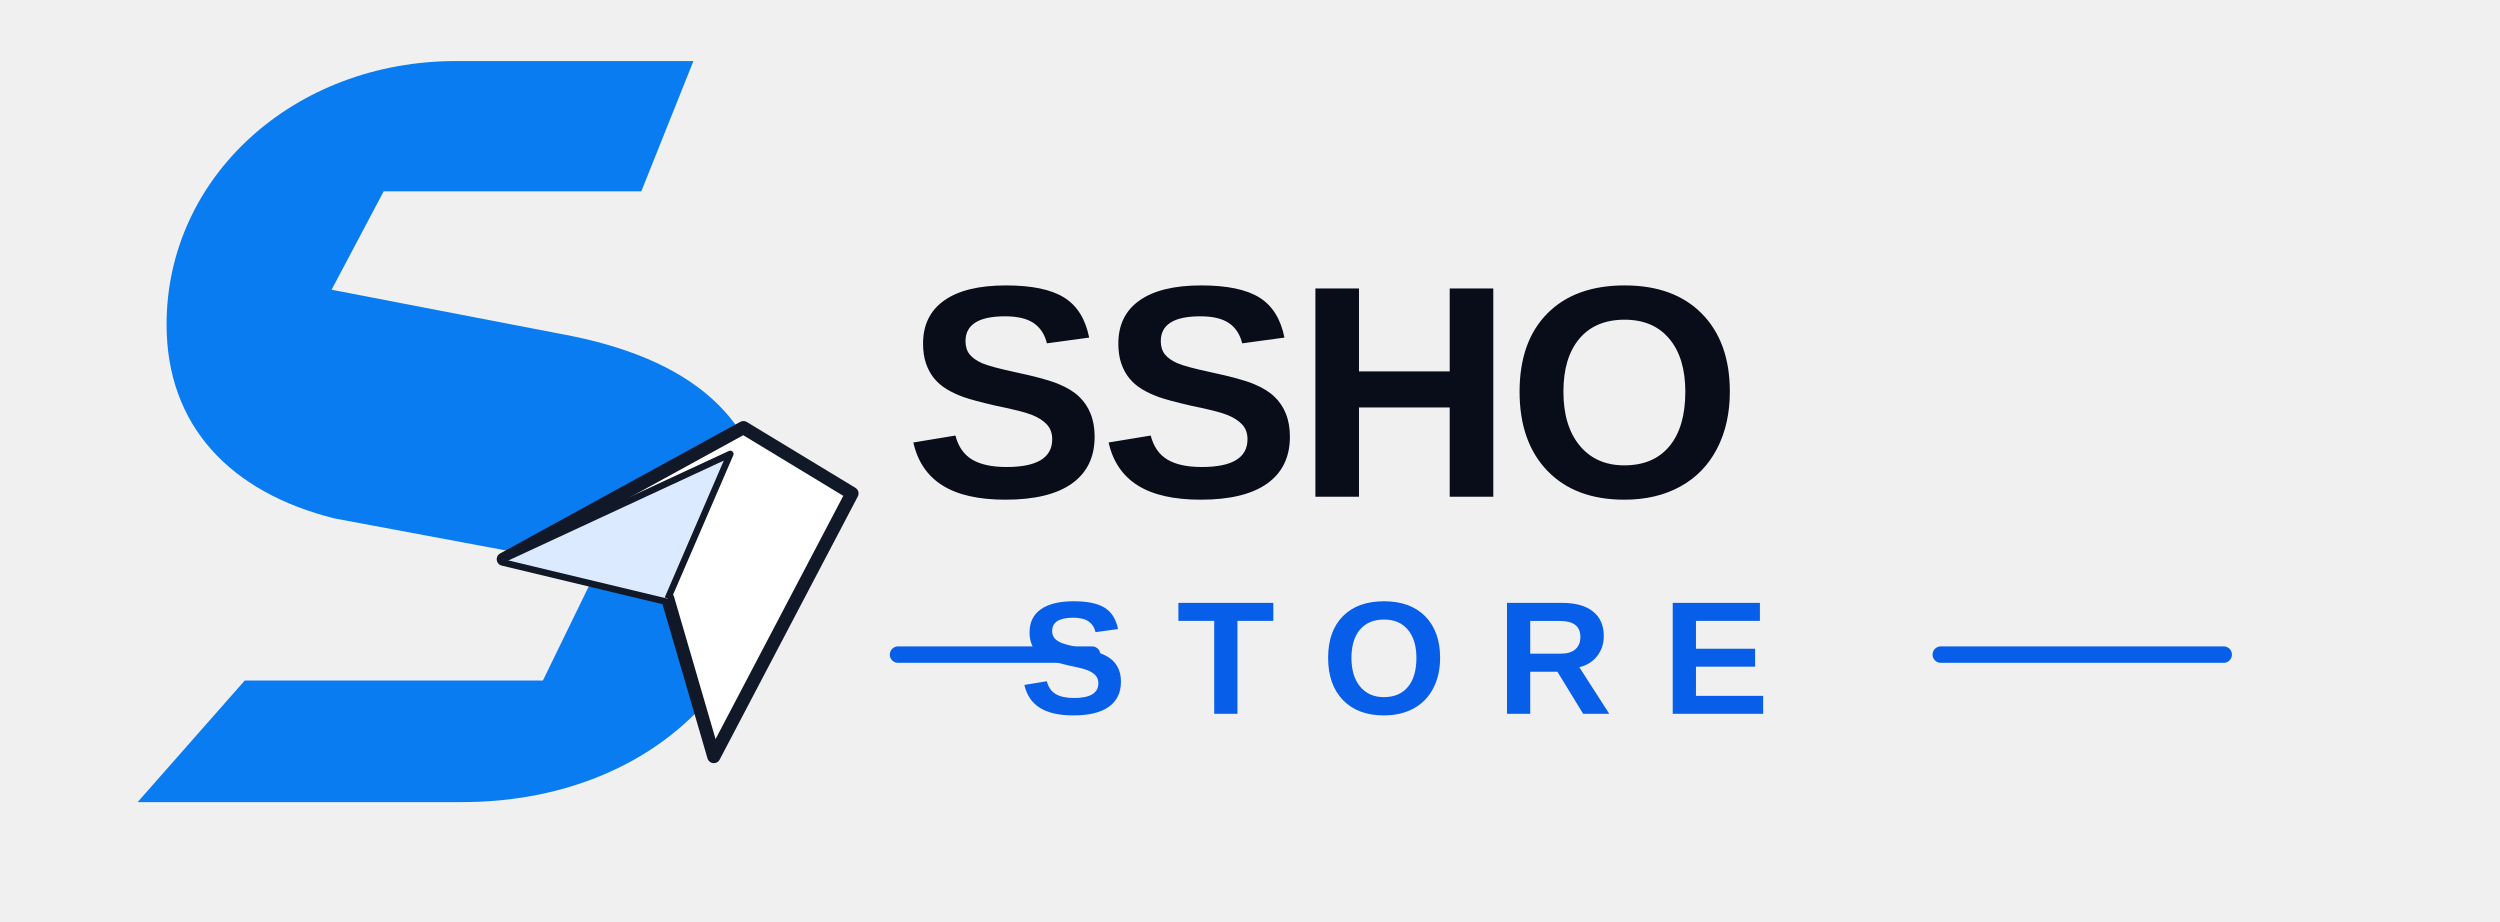
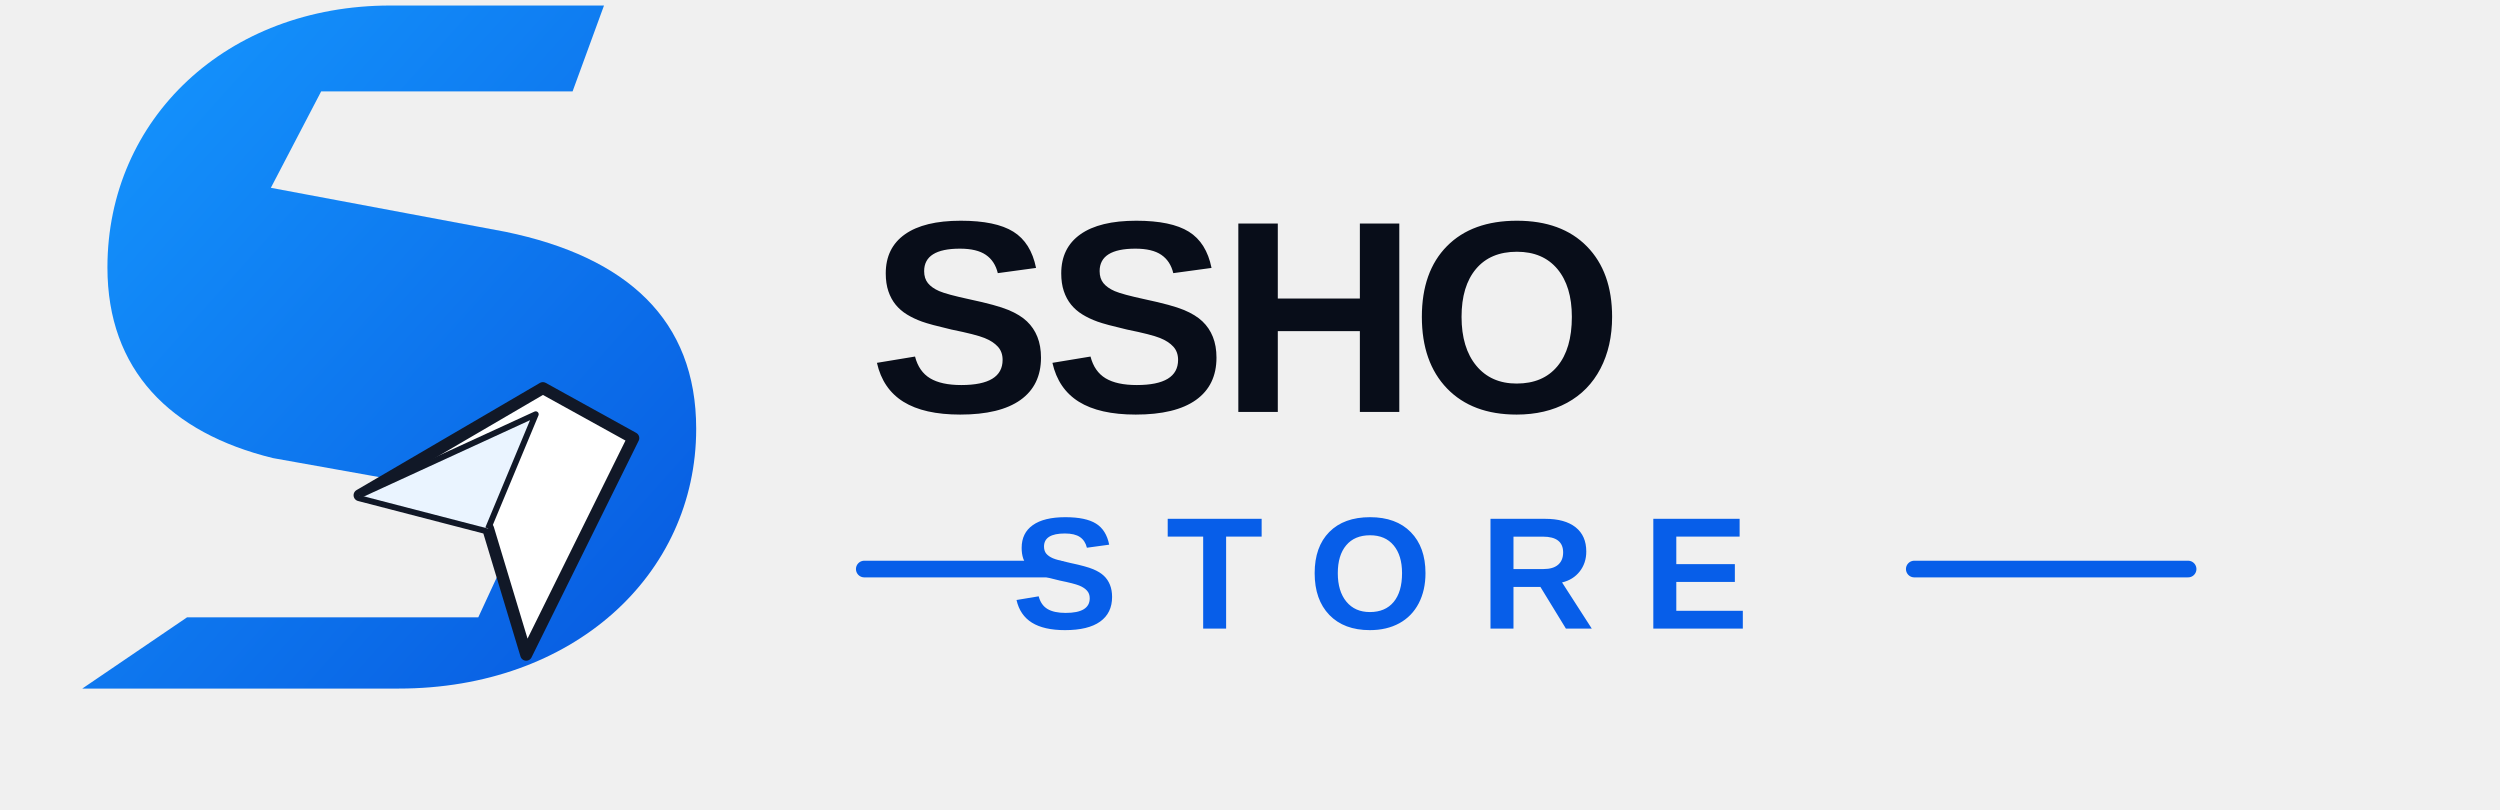
- <svg xmlns="http://www.w3.org/2000/svg" viewBox="0 0 760 280" role="img" aria-labelledby="title">
-   <g transform="translate(26 15)">
-     <path d="M210 12H128C72 12 28 52 28 103c0 35 22 58 58 67l91 17-19 39H55L18 268h112c62 0 106-40 106-92 0-38-24-60-68-69l-83-16 18-34h89z" fill="#087cf0" transform="translate(0 -7) scale(.88)" />
-     <path d="M205 117 132 157 182 169 196 217 238 137 205 117Z" fill="#fff" stroke="#111827" stroke-width="4" stroke-linejoin="round" transform="translate(-5 -2)" />
-     <path d="m132 157 69-32-19 44" fill="#dbeafe" stroke="#111827" stroke-width="2" stroke-linejoin="round" transform="translate(-5 -2)" />
+ <svg xmlns="http://www.w3.org/2000/svg" viewBox="0 0 1050 340" role="img" aria-labelledby="title desc">
+   <defs>
+     <linearGradient id="blue" x1="0" y1="0" x2="1" y2="1">
+       <stop offset="0" stop-color="#1598ff" />
+       <stop offset="1" stop-color="#0758df" />
+     </linearGradient>
+   </defs>
+   <g transform="translate(12 6)">
+     <path d="M286 14H184C106 14 49 68 49 139c0 49 30 79 79 91l123 22-25 54H87L37 340h151c83 0 142-54 142-124 0-52-33-82-91-94l-112-21 24-46h120z" fill="url(#blue)" transform="translate(-10 -16) scale(.88)" />
+     <path d="M216 157 139 202l54 14 16 53 45-91z" fill="#fff" stroke="#111827" stroke-width="5" stroke-linejoin="round" />
+     <path d="m139 202 74-34-20 48" fill="#eaf4ff" stroke="#111827" stroke-width="2.5" stroke-linejoin="round" />
  </g>
-   <text x="275" y="151" font-family="Arial,Helvetica,sans-serif" font-size="92" font-weight="900" letter-spacing="-2" fill="#080d19">SSHO</text>
-   <text x="310" y="217" font-family="Arial,Helvetica,sans-serif" font-size="49" font-weight="800" letter-spacing="15" fill="#075ee9">STORE</text>
-   <path d="M273 199h59M590 199h86" stroke="#075ee9" stroke-width="5" stroke-linecap="round" />
+   <text x="365" y="173" font-family="Arial,Helvetica,sans-serif" font-size="115" font-weight="900" letter-spacing="-3" fill="#080d19">SSHO</text>
+   <text x="425" y="264" font-family="Arial,Helvetica,sans-serif" font-size="67" font-weight="800" letter-spacing="20" fill="#075ee9">STORE</text>
+   <path d="M363 239h82M804 239h115" stroke="#075ee9" stroke-width="7" stroke-linecap="round" />
</svg>
